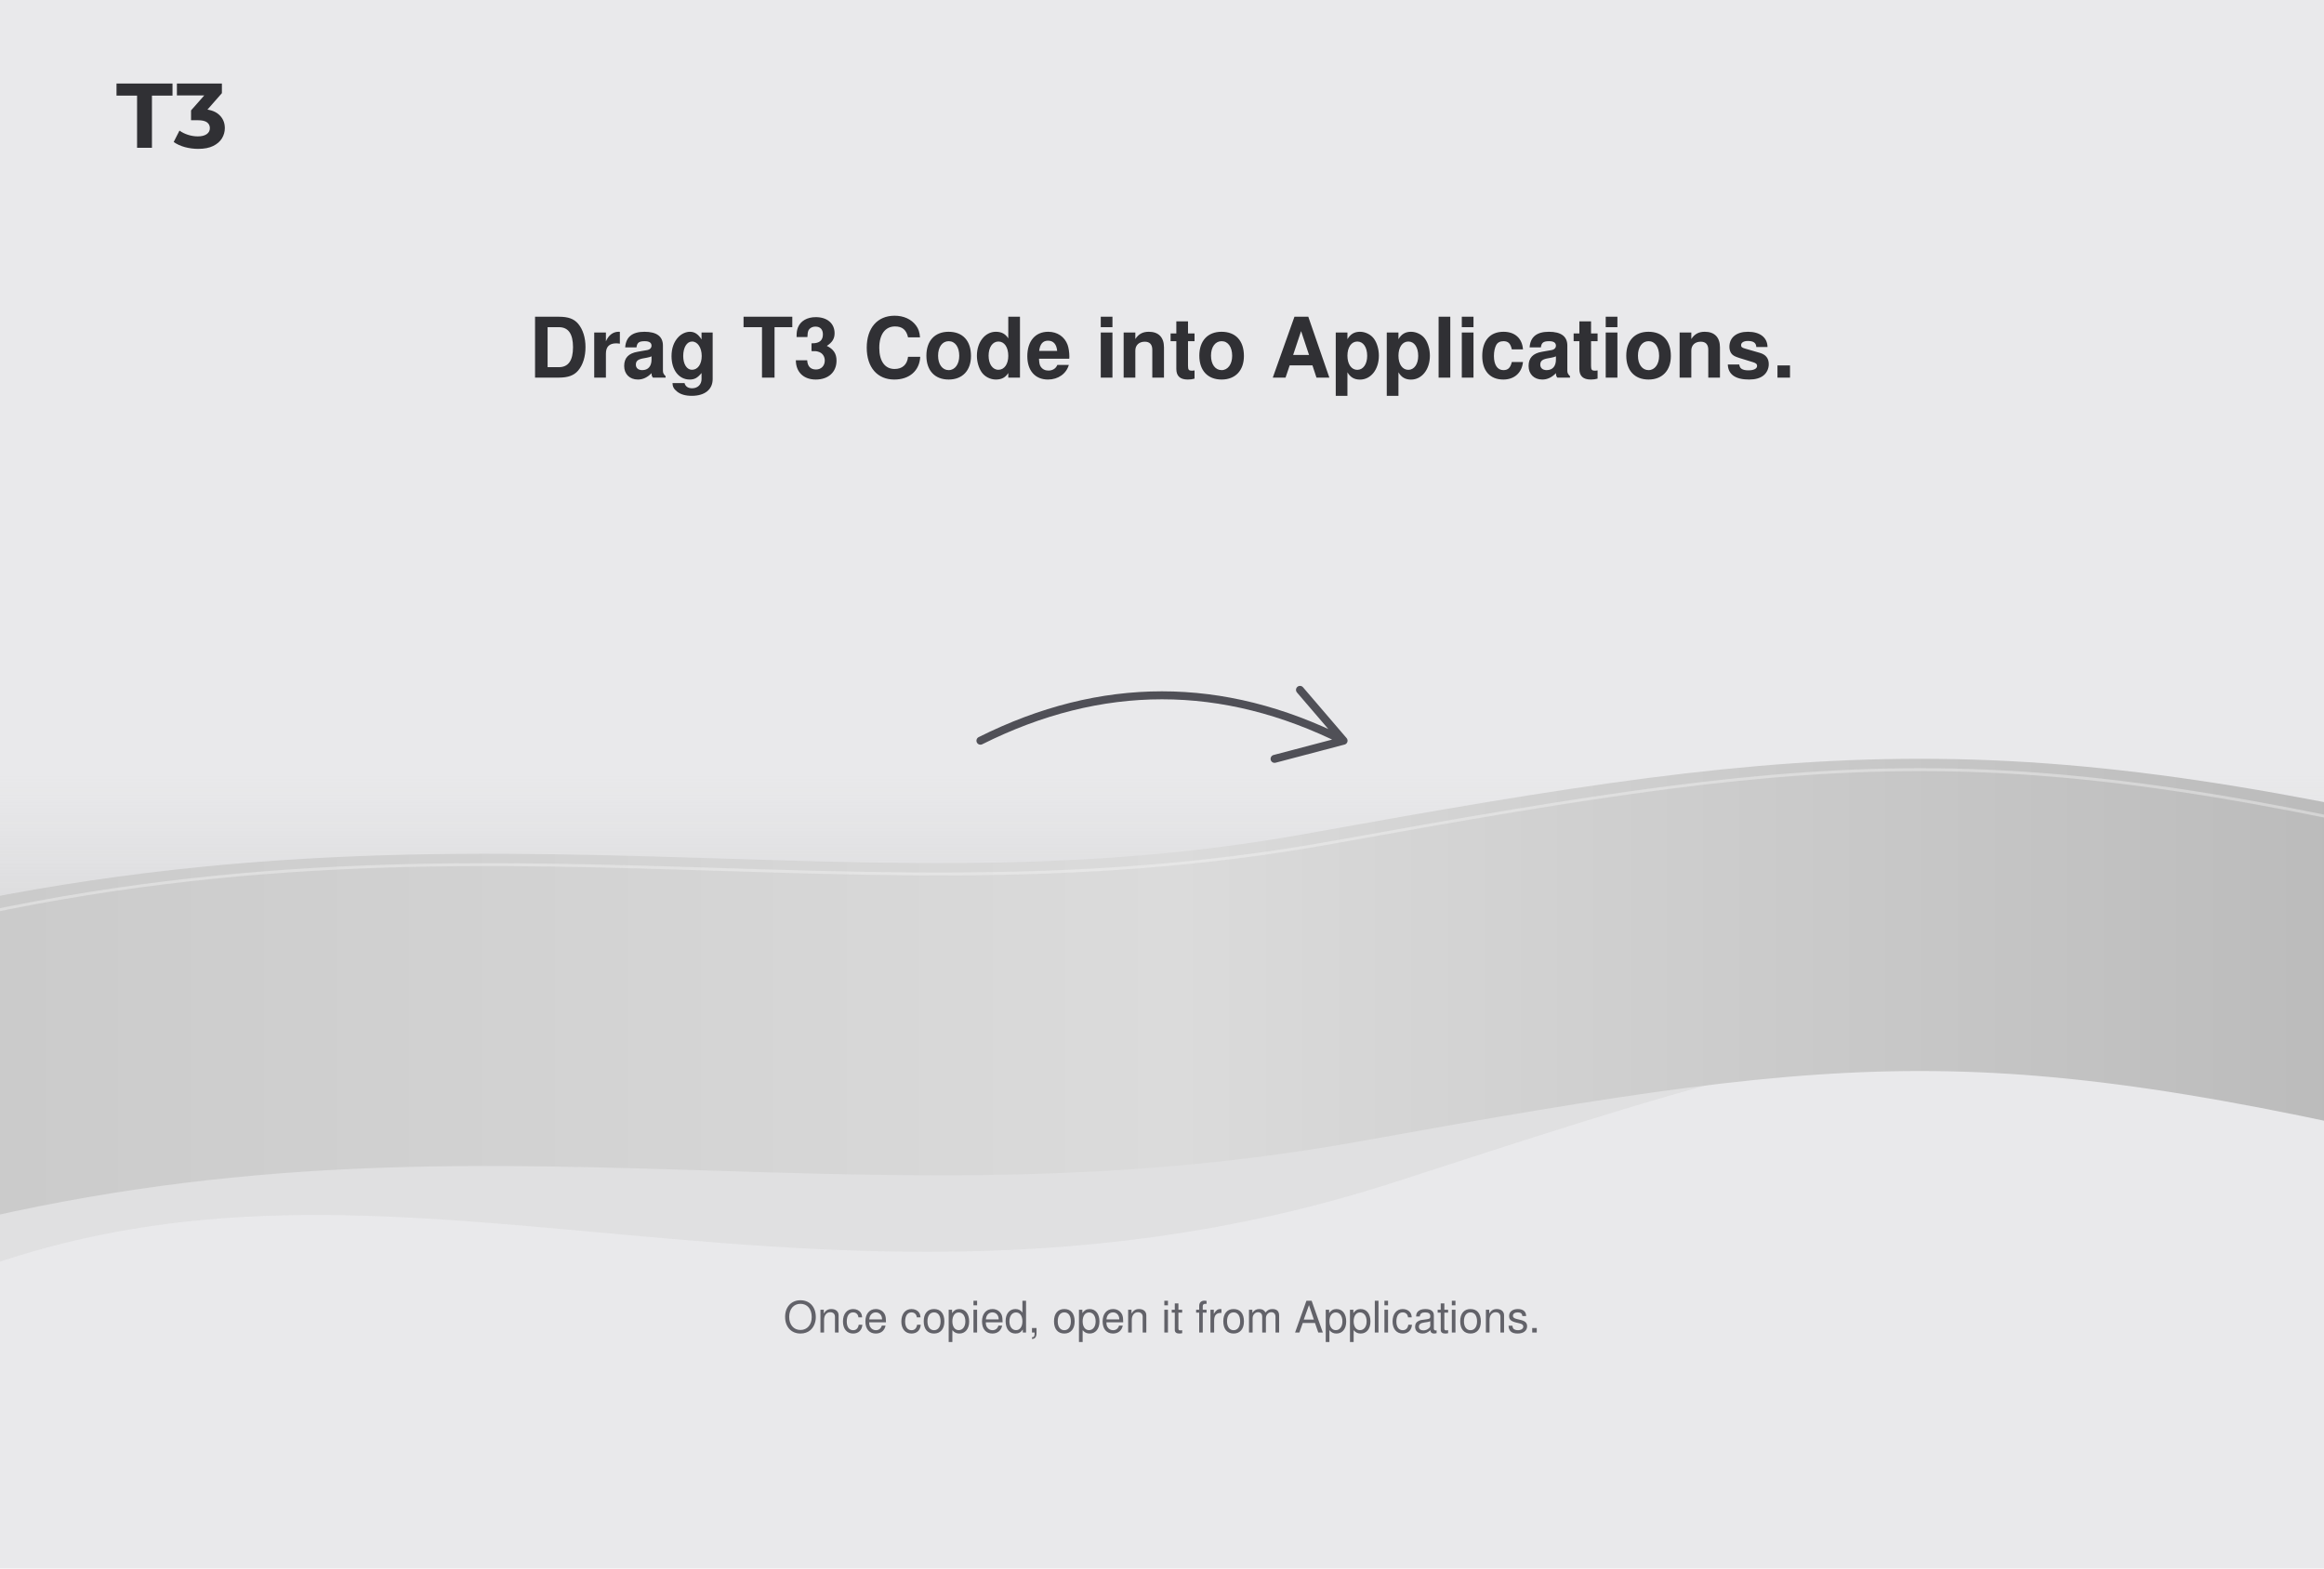
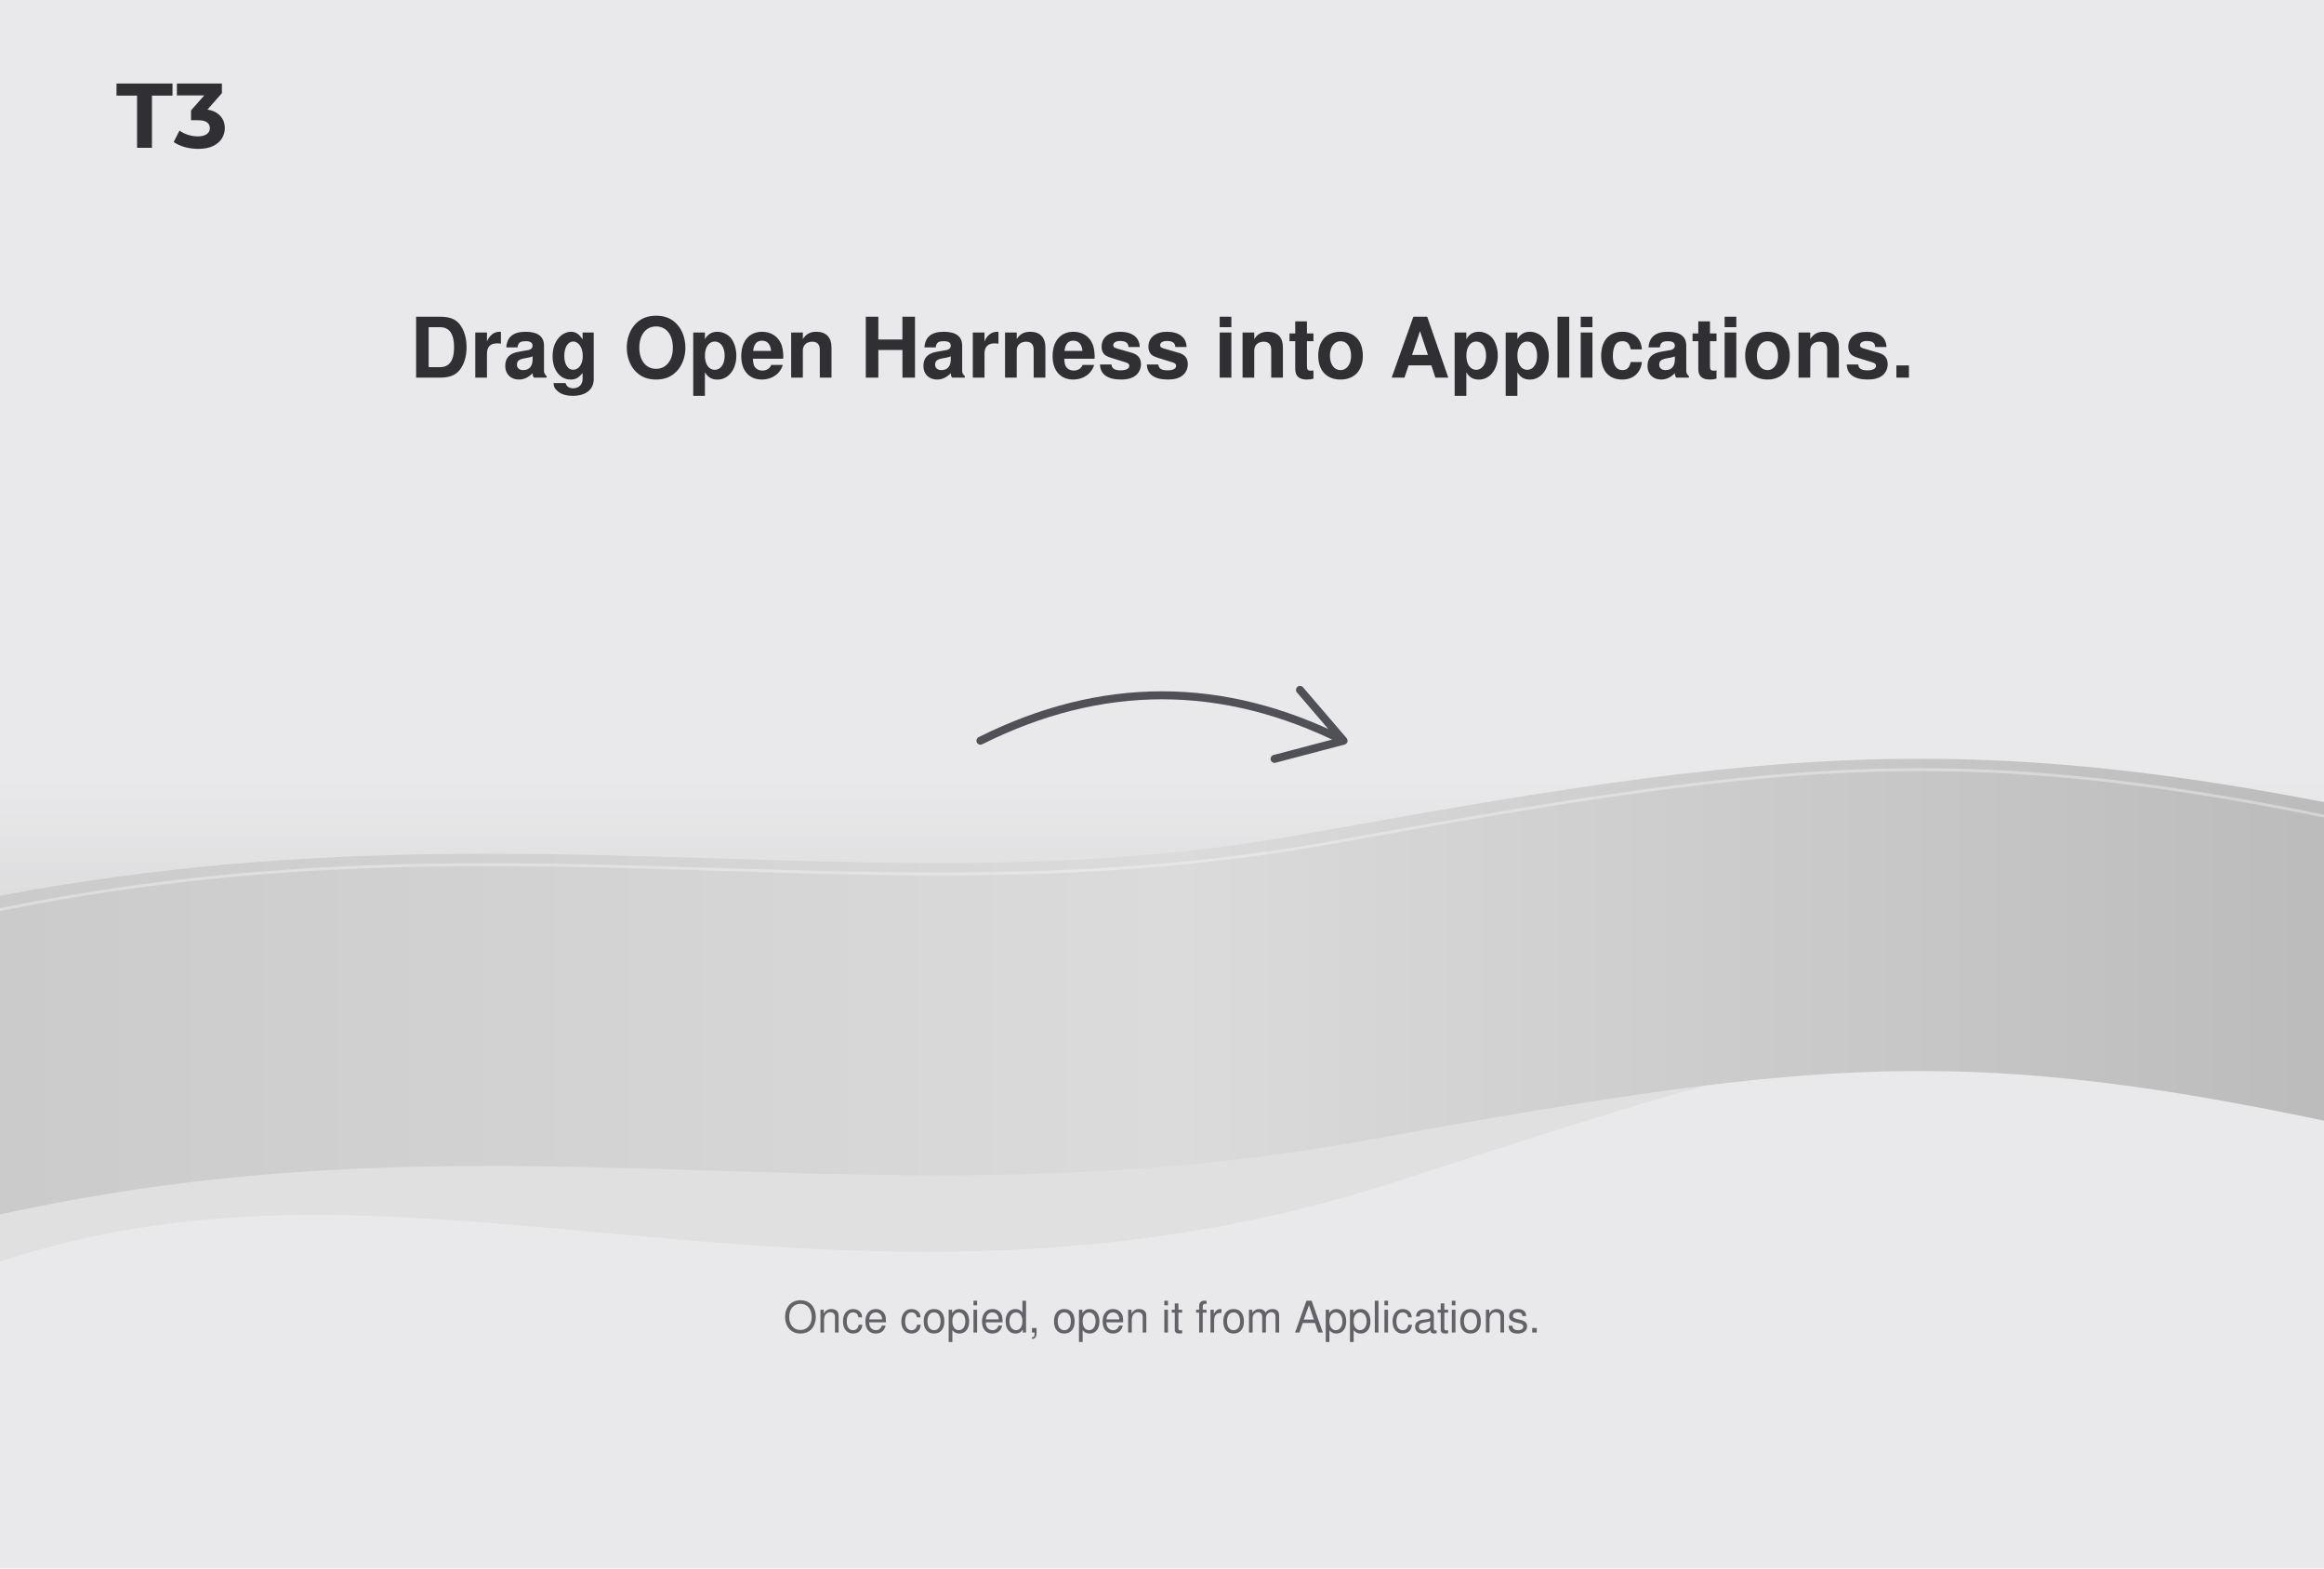
<svg xmlns="http://www.w3.org/2000/svg" width="1280" height="864" viewBox="0 0 640 432">
  <defs>
    <linearGradient id="veil" x1="0" y1="0" x2="0" y2="1">
      <stop stop-color="#B7B7B7" stop-opacity="0" />
      <stop offset=".55" stop-color="#A5A5A5" stop-opacity=".24" />
      <stop offset="1" stop-color="#D1D1D1" stop-opacity=".4" />
    </linearGradient>
    <linearGradient id="silk" x1="0" y1="0" x2="1" y2="0">
      <stop stop-color="#C8C8C8" />
      <stop offset=".5" stop-color="#DBDBDB" />
      <stop offset="1" stop-color="#B5B5B5" />
    </linearGradient>
  </defs>
  <rect width="640" height="432" fill="#E9E9EB" />
  <path d="M-60 293C95 220 214 304 362 256S559 191 707 257" stroke="url(#veil)" stroke-width="146" fill="none" opacity="1" stroke-linecap="round" stroke-linejoin="round" />
  <path d="M-60 306C113 252 223 298 367 272S553 242 707 280" stroke="url(#silk)" stroke-width="86" fill="none" opacity="1" stroke-linecap="round" stroke-linejoin="round" />
  <path d="M-60 266C113 212 223 258 367 232S553 202 707 240" stroke="#F5F5F5" stroke-width="0.8" fill="none" opacity="0.42" stroke-linecap="round" stroke-linejoin="round" />
  <svg x="32" y="23" width="30" height="18" viewBox="15.531 37 94.394 56.96" fill="#303034">
    <path d="M33.451 93V47.56H15.531V37H64.331V47.56H46.411V93H33.451ZM86.725 93.96C82.832 93.96 78.965 93.453 75.125 92.44C71.285 91.373 68.032 89.88 65.365 87.96L70.405 78.04C72.539 79.587 75.019 80.813 77.845 81.72C80.672 82.627 83.525 83.08 86.405 83.08C89.659 83.08 92.219 82.44 94.085 81.16C95.952 79.88 96.885 78.12 96.885 75.88C96.885 73.747 96.059 72.067 94.405 70.84C92.752 69.613 90.085 69 86.405 69H80.485V60.44L96.085 42.76L97.525 47.4H68.165V37H107.365V45.4L91.845 63.08L85.285 59.32H89.045C95.925 59.32 101.125 60.867 104.645 63.96C108.165 67.053 109.925 71.027 109.925 75.88C109.925 79.027 109.099 81.987 107.445 84.76C105.792 87.48 103.259 89.693 99.845 91.4C96.432 93.107 92.059 93.96 86.725 93.96Z" />
  </svg>
-   <text x="320" y="104" fill="#303034" font-family="Helvetica" font-size="23" font-weight="700" text-anchor="middle">Drag T3 Code into Applications.</text>
+   <text x="320" y="104" fill="#303034" font-family="Helvetica" font-size="23" font-weight="700" text-anchor="middle">Drag Open Harness into Applications.</text>
  <path d="M270 204Q320 179 370 204M358 190L370 204L351 209" stroke="#505057" stroke-width="2.2" fill="none" opacity="1" stroke-linecap="round" stroke-linejoin="round" />
  <text x="320" y="367" fill="#626269" font-family="Helvetica" font-size="12" font-weight="400" text-anchor="middle">Once copied, open it from Applications.</text>
</svg>
